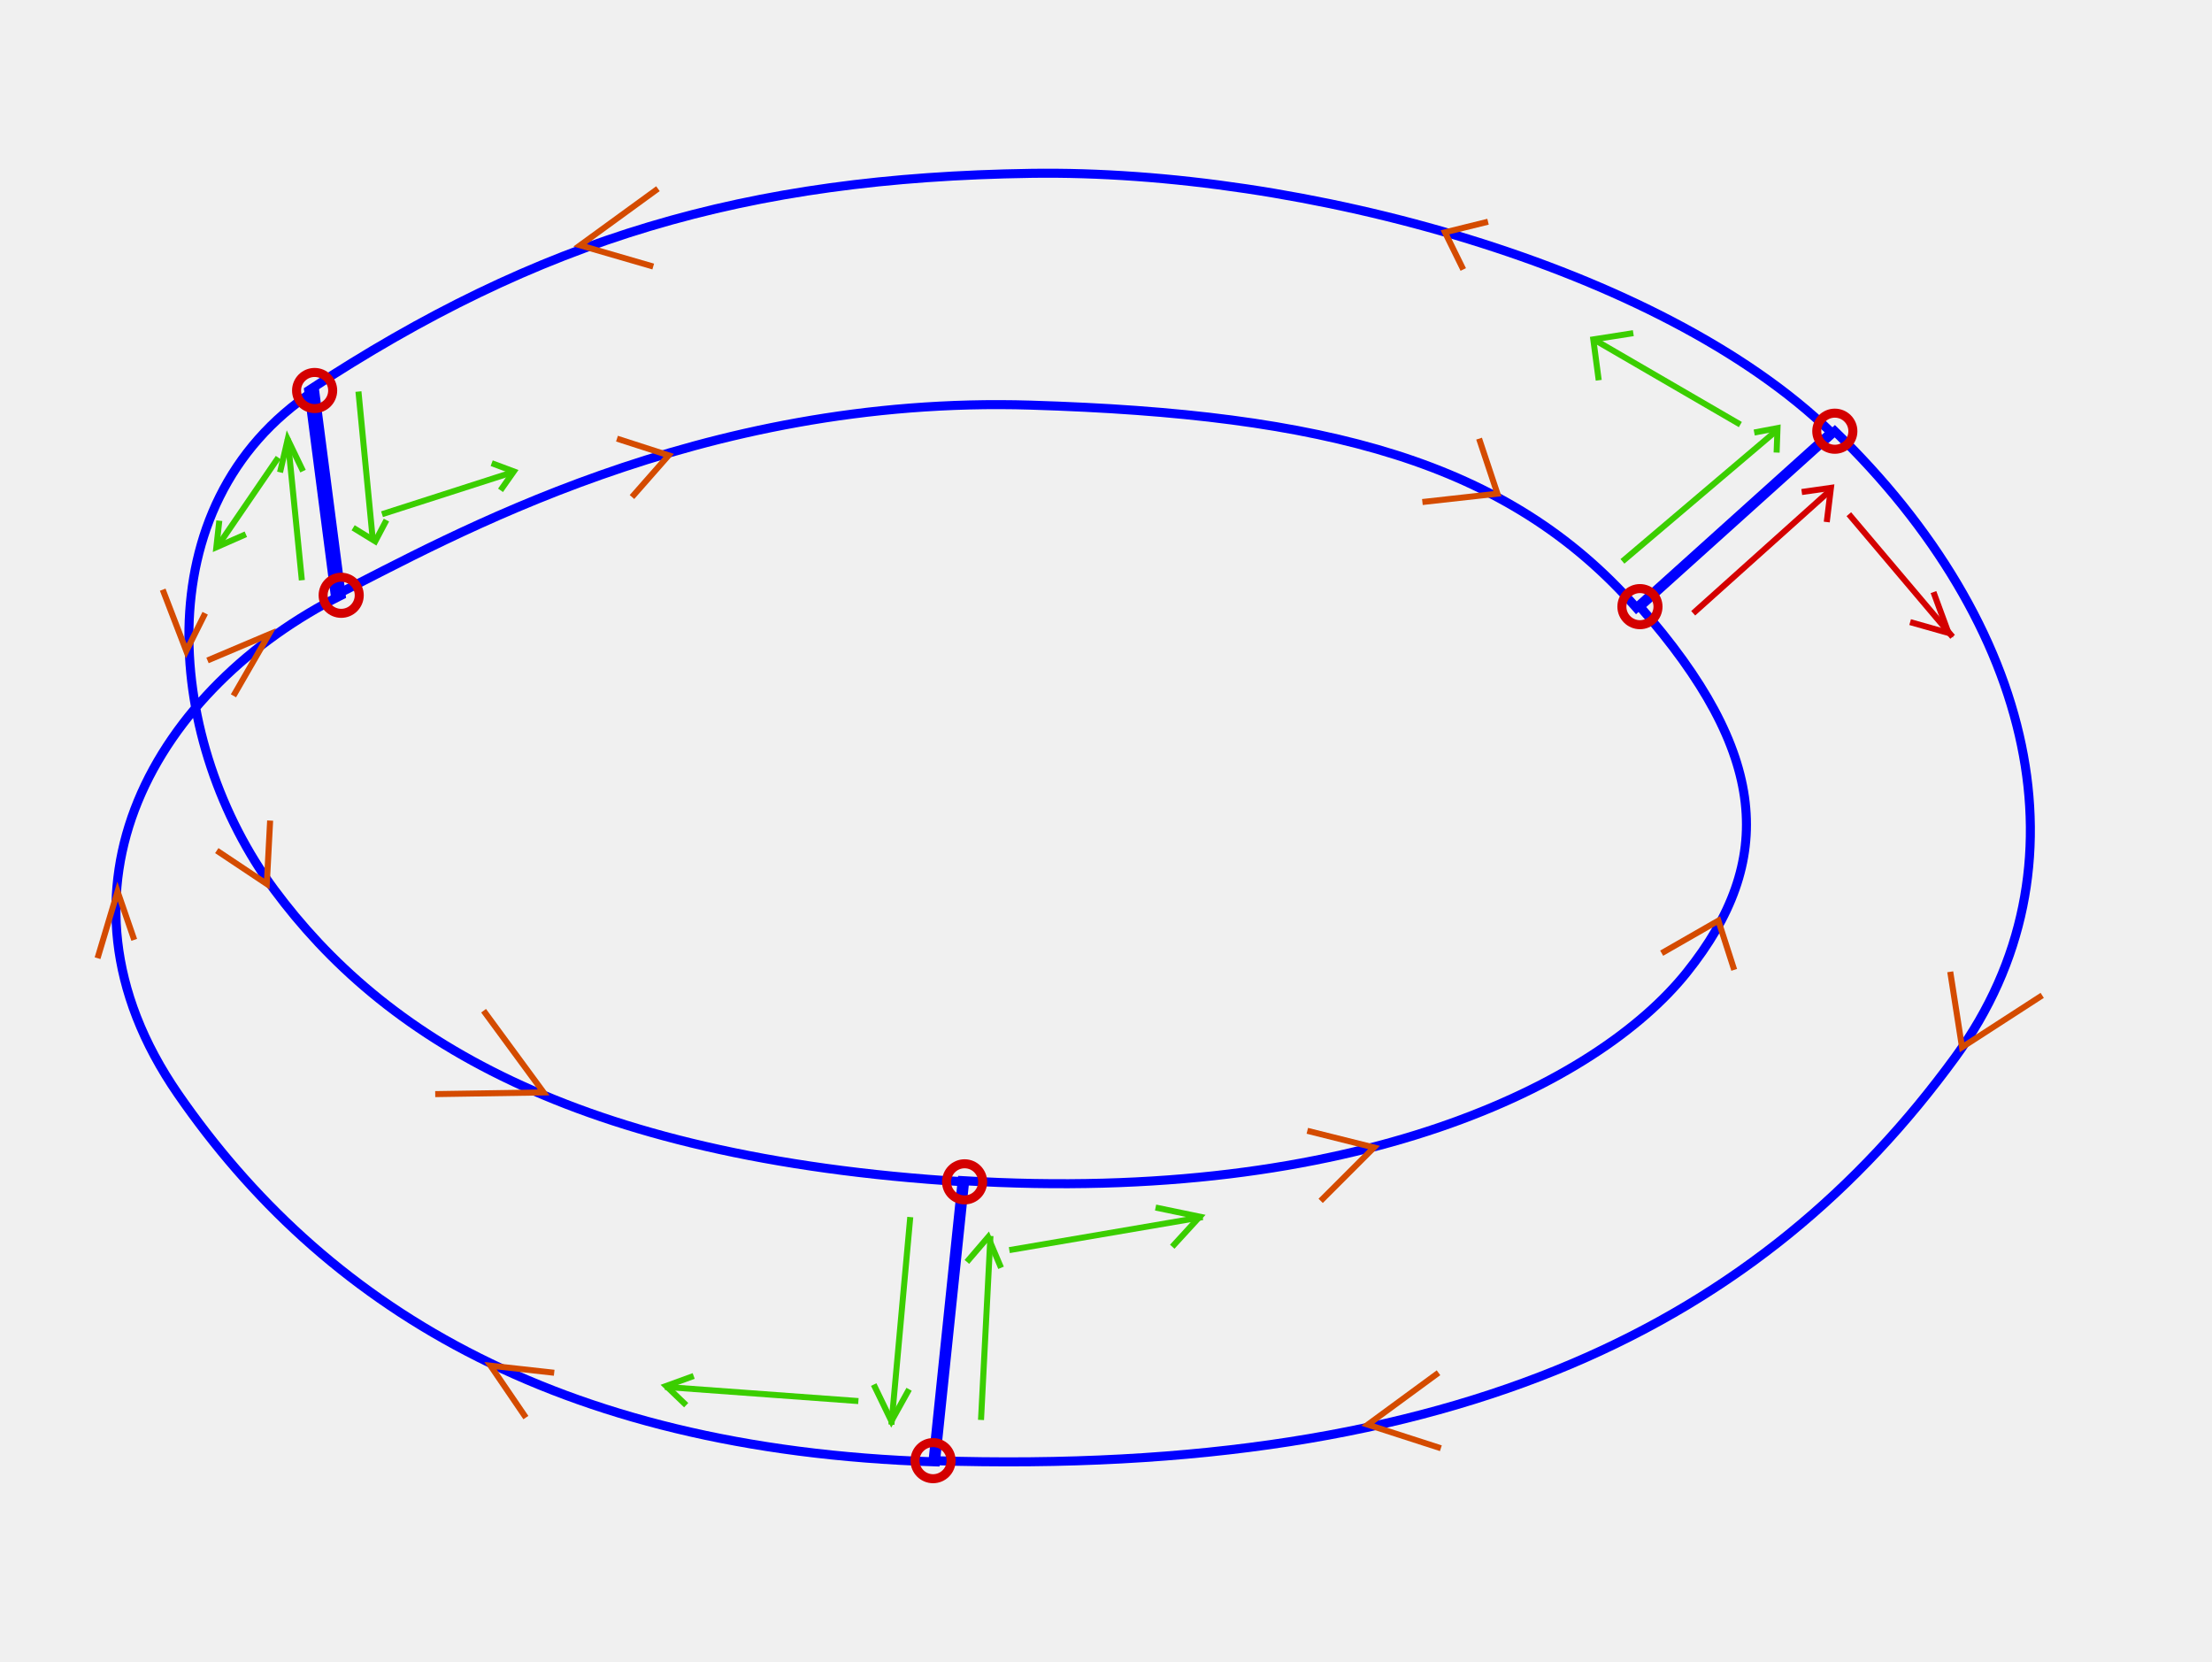
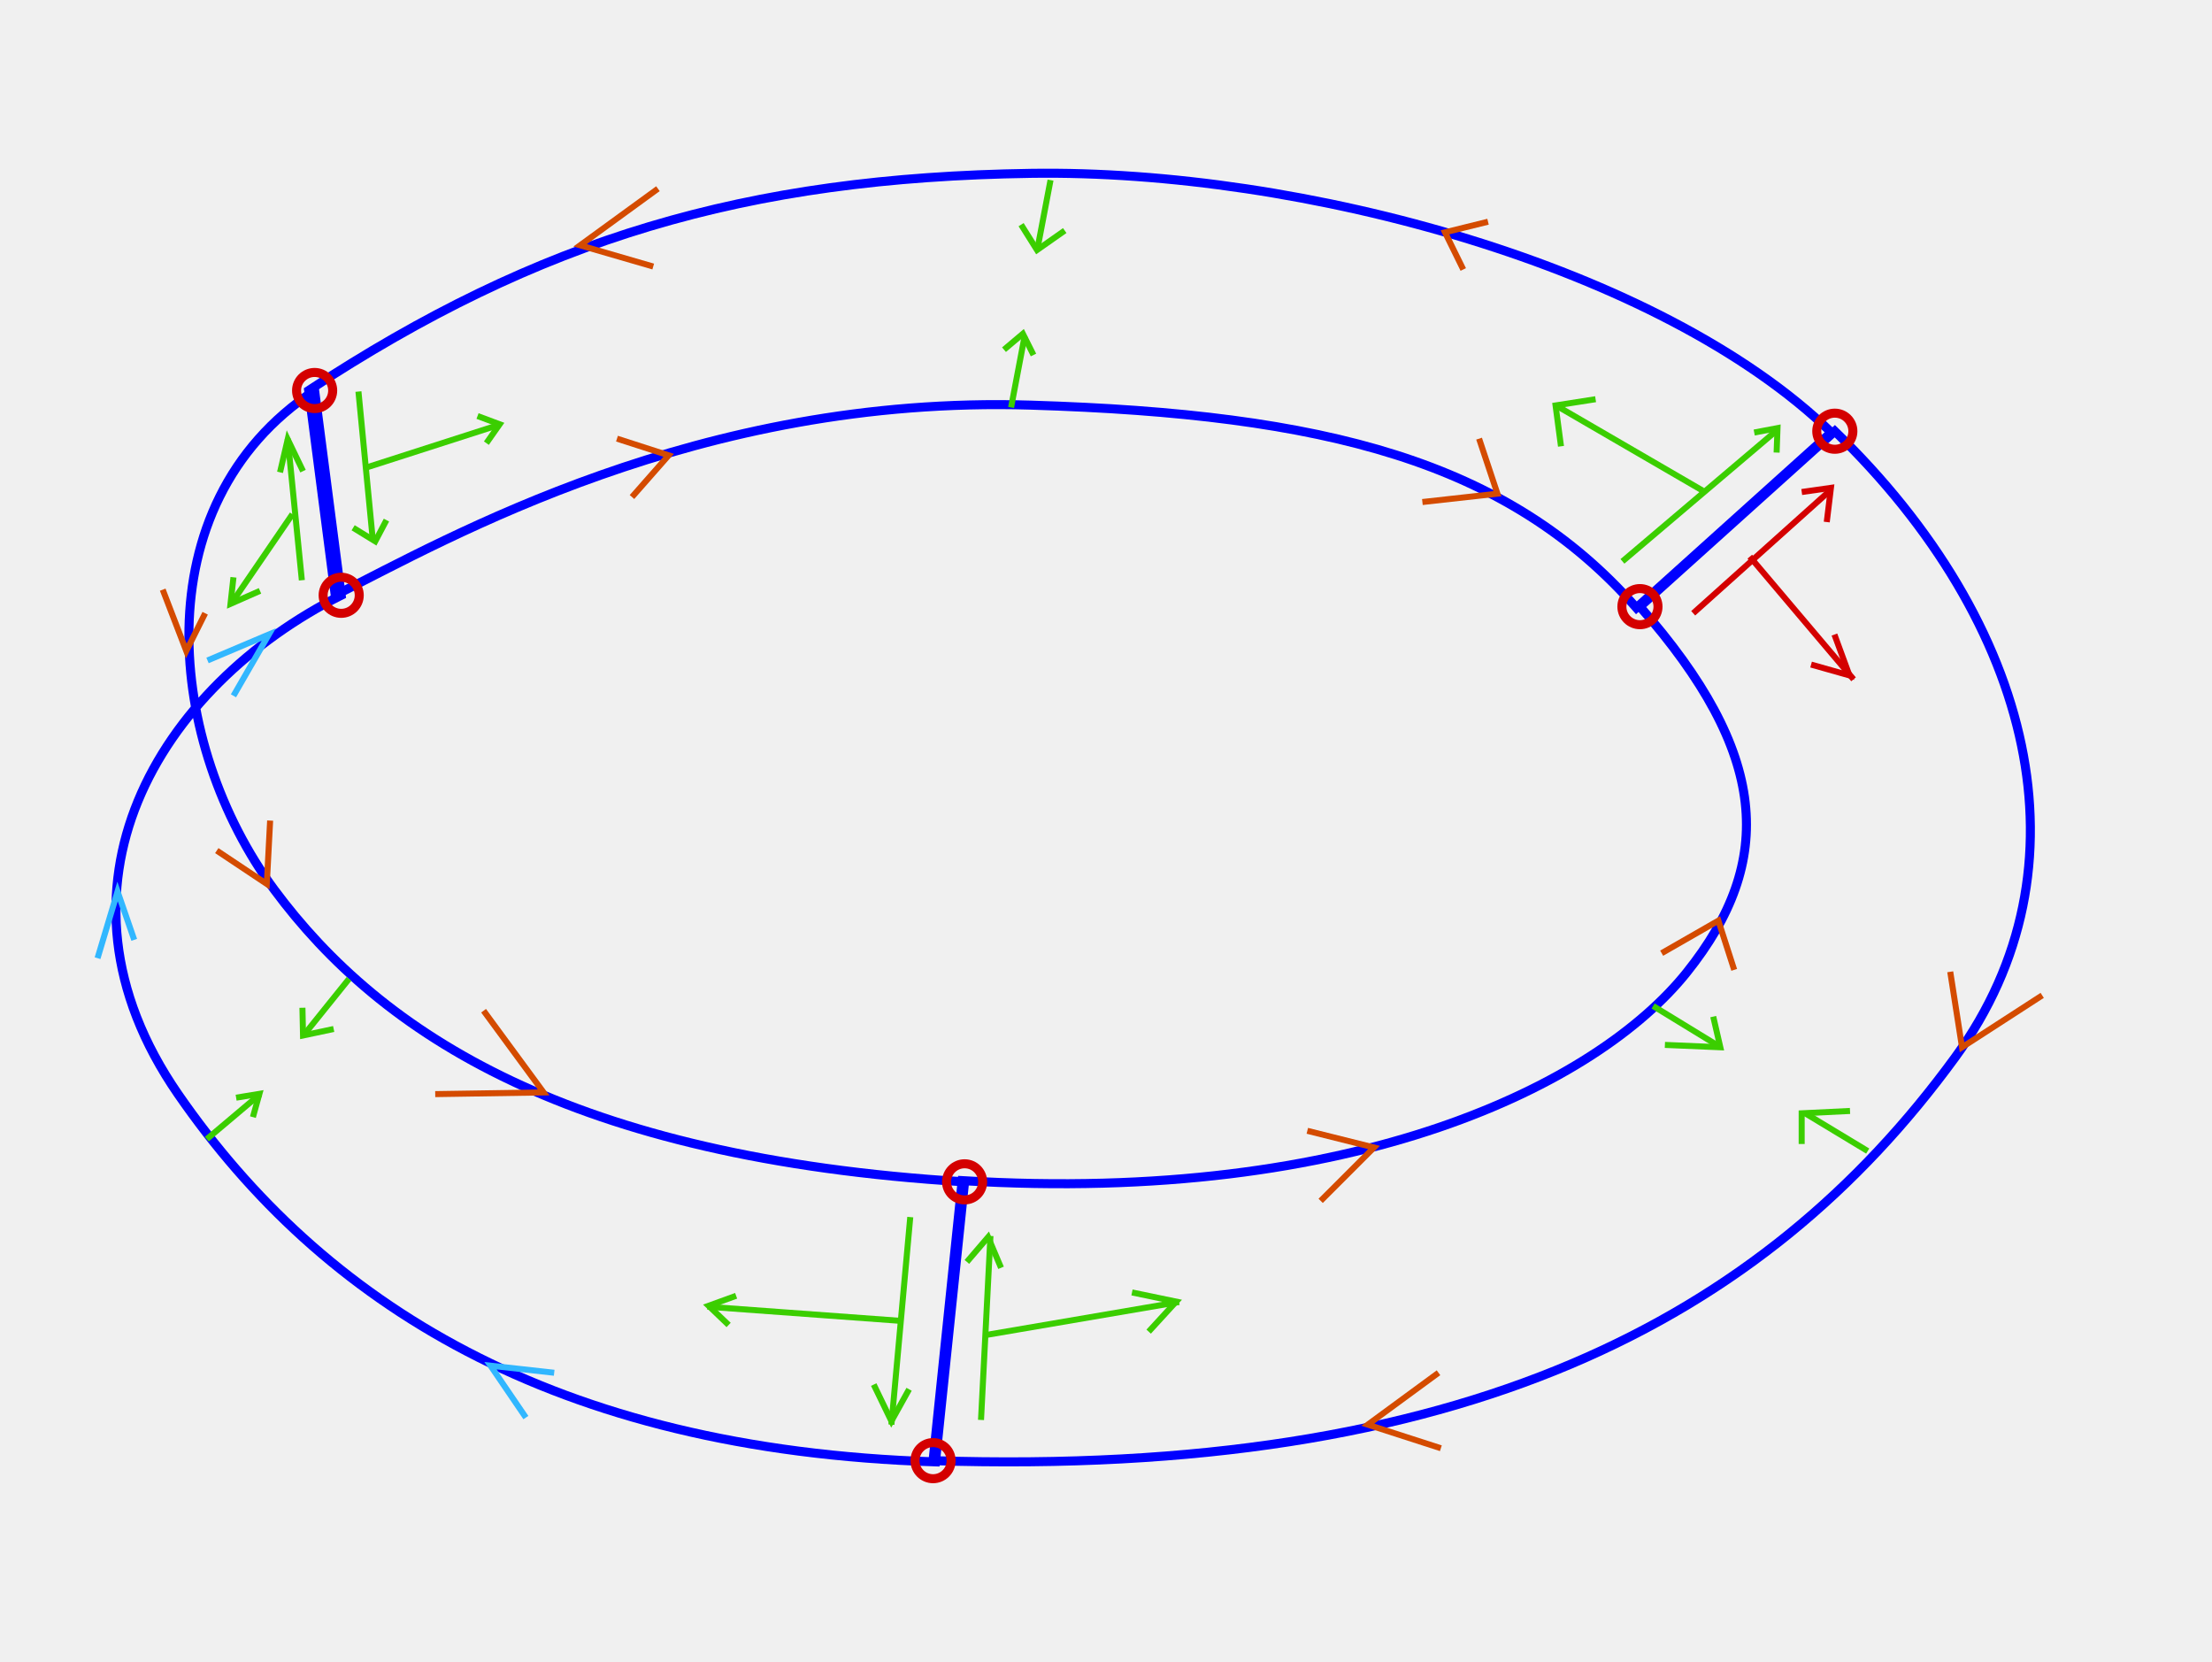
<svg xmlns="http://www.w3.org/2000/svg" version="1.1" id="Layer_1" x="0px" y="0px" width="734.963px" height="551.972px" viewBox="0 0 734.963 551.972" enable-background="new 0 0 734.963 551.972" xml:space="preserve">
  <defs id="defs20" />
  <path fill="#0081CD" stroke="#000000" stroke-width="3" stroke-miterlimit="10" d="M342.519,134.583  c98,3,158.387,18.652,201.193,67.326l64.751-58.276c-56.906-55.093-175.815-87.395-265.944-86.05  c-94.727,1.414-163.225,21.651-239.961,72.125l8.827,68.022C149.013,178.865,231.938,131.197,342.519,134.583z" id="path3" style="fill:none;stroke:#0000ff;stroke-opacity:1" />
  <path fill="#BC1E47" stroke="#000000" stroke-width="3" stroke-miterlimit="10" d="M59.267,363.601  c-47.768-69-6.035-135.706,54.099-165.853l-8.827-68.022C46.577,167.85,55.622,247.671,91.171,295.601  c35.548,47.93,98.328,89,229.328,97l-9.678,93.023C183.499,481.601,107.033,432.601,59.267,363.601z" id="path4" style="fill:none;stroke:#0000ff;stroke-opacity:1" />
  <path fill="#0EEFB1" stroke="#000000" stroke-width="3" stroke-miterlimit="10" d="M649.659,351.195  c45.962-63,26.038-144-40.018-207.95l-64.751,58.276c42.807,48.674,45.27,84.373,15.538,121.523s-109.731,77.15-240.731,69.15  l-9.678,93.023C486.331,490.79,585.807,438.717,649.659,351.195z" id="path6" style="fill:none;stroke:#0000ff;stroke-opacity:1" />
  <path fill="#CC33CC" d="M63.573,210.895c-0.771-23.5,1.212-38.996,7.13-53.934" id="path7" style="fill:none" />
  <path fill="#BC1E47" d="M39.769,290.145c2-33,16.429-81.919,20.75-97.25c-1.25,41.25,4,60.5,12.5,79.5" id="path8" style="fill:none" />
  <path fill="#009246" d="M26.769,349.645c0,0,3.125-34.75,8.625-58.25c-0.5,31.5,8.625,53.25,8.625,53.25L26.769,349.645z" id="path9" style="fill:none" />
  <circle fill="#FFFFFF" stroke="#000000" stroke-width="3" stroke-miterlimit="10" cx="104.538" cy="129.726" r="6" id="circle11" style="fill:none;stroke:#d40000;stroke-opacity:1" />
  <circle fill="#FFFFFF" stroke="#000000" stroke-width="3" stroke-miterlimit="10" cx="113.365" cy="197.748" r="6" id="circle12" style="fill:none;stroke:#d40000;stroke-opacity:1" />
  <circle fill="#FFFFFF" stroke="#000000" stroke-width="3" stroke-miterlimit="10" cx="544.891" cy="201.521" r="6" id="circle13" style="fill:none;stroke:#d40000;stroke-opacity:1" />
  <circle fill="#FFFFFF" stroke="#000000" stroke-width="3" stroke-miterlimit="10" cx="609.642" cy="143.245" r="6" id="circle14" style="fill:none;stroke:#d40000;stroke-opacity:1" />
  <circle fill="#FFFFFF" stroke="#000000" stroke-width="3" stroke-miterlimit="10" cx="320.499" cy="392.601" r="6" id="circle17" style="fill:none;stroke:#d40000;stroke-opacity:1" />
  <circle fill="#FFFFFF" stroke="#000000" stroke-width="3" stroke-miterlimit="10" cx="310.02" cy="485.218" r="6" id="circle18" style="fill:none;stroke:#d40000;stroke-opacity:1" />
  <path style="fill:none;fill-opacity:1;stroke:#3bce00;stroke-opacity:1;stroke-width:2;stroke-dasharray:none" d="m 539.077,186.483 51.714,-43.878" id="path21" />
-   <path style="fill:none;fill-opacity:1;stroke:#3bce00;stroke-opacity:1;stroke-width:2;stroke-dasharray:none" d="M 578.254,141.038 529.675,112.83" id="path22" />
+   <path style="fill:none;fill-opacity:1;stroke:#3bce00;stroke-width:2;stroke-dasharray:none;stroke-opacity:1" d="M 565.718,162.977 517.138,134.769" id="path22" />
  <path style="fill:none;fill-opacity:1;stroke:#3bce00;stroke-opacity:1;stroke-width:2;stroke-dasharray:none" d="m 119.098,130.068 4.701,48.58" id="path23" />
-   <path style="fill:none;fill-opacity:1;stroke:#3bce00;stroke-opacity:1;stroke-width:2;stroke-dasharray:none" d="M 126.934,170.812 170.812,156.709" id="path24" />
+   <path style="fill:none;fill-opacity:1;stroke:#3bce00;stroke-width:2;stroke-dasharray:none;stroke-opacity:1" d="m 122.233,155.141 43.878,-14.104" id="path24" />
  <path style="fill:none;fill-opacity:1;stroke:#3bce00;stroke-opacity:1;stroke-width:2;stroke-dasharray:none" d="M 100.293,192.751 95.592,145.739" id="path25" />
-   <path style="fill:none;fill-opacity:1;stroke:#3bce00;stroke-opacity:1;stroke-width:2;stroke-dasharray:none" d="M 92.458,152.007 72.086,181.782" id="path26" />
+   <path style="fill:none;fill-opacity:1;stroke:#3bce00;stroke-width:2;stroke-dasharray:none;stroke-opacity:1" d="M 97.159,170.812 76.787,200.587" id="path26" />
  <path style="fill:none;fill-opacity:1;stroke:#3bce00;stroke-opacity:1;stroke-width:2;stroke-dasharray:none" d="m 302.447,404.308 -6.268,68.952" id="path27" />
-   <path style="fill:none;fill-opacity:1;stroke:#3bce00;stroke-opacity:1;stroke-width:2;stroke-dasharray:none" d="m 285.21,465.424 -64.251,-4.701" id="path28" />
+   <path style="fill:none;fill-opacity:1;stroke:#3bce00;stroke-width:2;stroke-dasharray:none;stroke-opacity:1" d="m 299.313,438.784 -64.251,-4.701" id="path28" />
  <path style="fill:none;fill-opacity:1;stroke:#3bce00;stroke-opacity:1;stroke-width:2;stroke-dasharray:none" d="m 325.954,471.693 3.134,-61.116" id="path29" />
-   <path style="fill:none;fill-opacity:1;stroke:#3bce00;stroke-opacity:1;stroke-width:2;stroke-dasharray:none" d="m 335.356,415.278 64.251,-10.97" id="path30" />
+   <path style="fill:none;fill-opacity:1;stroke:#3bce00;stroke-width:2;stroke-dasharray:none;stroke-opacity:1" d="m 327.521,443.485 64.251,-10.97" id="path30" />
  <path style="fill:none;fill-opacity:1;stroke:#d40000;stroke-opacity:1;stroke-width:2;stroke-dasharray:none" d="M 562.584,203.721 608.029,162.977" id="path31" />
-   <path style="fill:none;fill-opacity:1;stroke:#d40000;stroke-opacity:1;stroke-width:2;stroke-dasharray:none" d="m 614.297,170.812 34.476,40.744" id="path32" />
-   <path style="fill:none;fill-opacity:1;stroke:#d40000;stroke-width:2;stroke-dasharray:none;stroke-opacity:1" d="M 531.242,125.367 Z" id="path33" />
-   <path style="fill:none;fill-opacity:1;stroke:#3bce00;stroke-width:2;stroke-dasharray:none;stroke-opacity:1" d="m 542.69,110.671 -13.297,2.078 1.801,13.574" id="path35" />
+   <path style="fill:none;fill-opacity:1;stroke:#d40000;stroke-width:2;stroke-dasharray:none;stroke-opacity:1" d="m 581.389,184.916 34.476,40.744" id="path32" />
+   <path style="fill:none;fill-opacity:1;stroke:#d40000;stroke-width:2;stroke-dasharray:none;stroke-opacity:1" d="M 518.705,147.306 Z" id="path33" />
+   <path style="fill:none;fill-opacity:1;stroke:#3bce00;stroke-width:2;stroke-dasharray:none;stroke-opacity:1" d="m 530.154,132.61 -13.297,2.078 1.801,13.574" id="path35" />
  <path style="fill:none;fill-opacity:1;stroke:#3bce00;stroke-width:2;stroke-dasharray:none;stroke-opacity:1" d="m 582.858,143.682 7.737,-1.469 -0.294,8.129" id="path36" />
  <path style="fill:none;fill-opacity:1;stroke:#3bce00;stroke-width:2;stroke-dasharray:none;stroke-opacity:1" d="m 117.336,175.318 7.346,4.505 3.722,-7.052" id="path37" />
-   <path style="fill:none;fill-opacity:1;stroke:#3bce00;stroke-width:2;stroke-dasharray:none;stroke-opacity:1" d="m 163.369,153.868 7.346,2.742 -4.407,6.268" id="path38" />
+   <path style="fill:none;fill-opacity:1;stroke:#3bce00;stroke-width:2;stroke-dasharray:none;stroke-opacity:1" d="m 158.667,138.197 7.346,2.742 -4.407,6.268" id="path38" />
  <path style="fill:none;fill-opacity:1;stroke:#3bce00;stroke-width:2;stroke-dasharray:none;stroke-opacity:1" d="m 93.046,156.904 2.547,-10.97 5.093,10.578" id="path39" />
-   <path style="fill:none;fill-opacity:1;stroke:#3bce00;stroke-width:2;stroke-dasharray:none;stroke-opacity:1" d="m 72.869,172.967 -0.979,8.815 9.794,-4.309" id="path40" />
-   <path style="fill:none;fill-opacity:1;stroke:#3bce00;stroke-width:2;stroke-dasharray:none;stroke-opacity:1" d="m 230.484,457.09 -9.142,3.324 6.649,6.372" id="path41" />
-   <path style="fill:none;fill-opacity:1;stroke:#3bce00;stroke-width:2;stroke-dasharray:none;stroke-opacity:1" d="m 383.955,401.131 14.682,3.047 -9.142,9.973" id="path44" />
+   <path style="fill:none;fill-opacity:1;stroke:#3bce00;stroke-width:2;stroke-dasharray:none;stroke-opacity:1" d="m 77.571,191.772 -0.979,8.815 9.794,-4.309" id="path40" />
+   <path style="fill:none;fill-opacity:1;stroke:#3bce00;stroke-width:2;stroke-dasharray:none;stroke-opacity:1" d="m 244.588,430.449 -9.142,3.324 6.649,6.372" id="path41" />
+   <path style="fill:none;fill-opacity:1;stroke:#3bce00;stroke-width:2;stroke-dasharray:none;stroke-opacity:1" d="m 376.12,429.339 14.682,3.047 -9.142,9.973" id="path44" />
  <path style="fill:none;fill-opacity:1;stroke:#d40000;stroke-width:2;stroke-dasharray:none;stroke-opacity:1" d="m 598.649,163.444 9.696,-1.385 -1.385,11.358" id="path45" />
-   <path style="fill:none;fill-opacity:1;stroke:#d40000;stroke-width:2;stroke-dasharray:none;stroke-opacity:1" d="m 634.662,206.66 12.743,3.601 -4.986,-13.574" id="path46" />
+   <path style="fill:none;fill-opacity:1;stroke:#d40000;stroke-width:2;stroke-dasharray:none;stroke-opacity:1" d="m 601.754,220.764 12.743,3.601 -4.986,-13.574" id="path46" />
  <path style="fill:none;fill-opacity:1;stroke:#d44b00;stroke-width:2;stroke-dasharray:none;stroke-opacity:1" d="m 494.415,73.653 -14.3,3.526 6.072,12.341" id="path47" />
  <path style="fill:none;fill-opacity:1;stroke:#d44b00;stroke-width:2;stroke-dasharray:none;stroke-opacity:1" d="m 218.608,62.683 -25.857,18.805 24.29,7.052" id="path50" />
  <path style="fill:none;fill-opacity:1;stroke:#d44b00;stroke-width:2;stroke-dasharray:none;stroke-opacity:1" d="m 54.064,195.886 7.835,20.372 6.268,-12.537" id="path53" />
-   <path style="fill:none;fill-opacity:1;stroke:#d44b00;stroke-width:2;stroke-dasharray:none;stroke-opacity:1" d="m 184.133,456.022 -21.156,-2.351 11.753,17.238" id="path57" />
-   <path style="fill:none;fill-opacity:1;stroke:#d44b00;stroke-width:2;stroke-dasharray:none;stroke-opacity:1" d="m 68.952,219.392 20.372,-8.619 -11.753,20.372" id="path61" />
+   <path style="fill:none;fill-opacity:1;stroke:#31b7ff;stroke-width:2;stroke-dasharray:none;stroke-opacity:1" d="m 184.133,456.022 -21.156,-2.351 11.753,17.238" id="path57" />
+   <path style="fill:none;fill-opacity:1;stroke:#31b7ff;stroke-width:2;stroke-dasharray:none;stroke-opacity:1" d="m 68.952,219.392 20.372,-8.619 -11.753,20.372" id="path61" />
  <path style="fill:none;fill-opacity:1;stroke:#d44b00;stroke-width:2;stroke-dasharray:none;stroke-opacity:1" d="m 204.998,145.715 17.175,5.54 -12.189,13.851" id="path62" />
  <path style="fill:none;fill-opacity:1;stroke:#d44b00;stroke-width:2;stroke-dasharray:none;stroke-opacity:1" d="m 491.441,145.715 6.095,18.284 -24.932,2.77" id="path64" />
-   <path style="fill:none;fill-opacity:1;stroke:#d44b00;stroke-width:2;stroke-dasharray:none;stroke-opacity:1" d="m 44.601,312.206 -5.54,-16.067 -6.649,22.162" id="path65" />
+   <path style="fill:none;fill-opacity:1;stroke:#31b7ff;stroke-width:2;stroke-dasharray:none;stroke-opacity:1" d="m 44.601,312.206 -5.54,-16.067 -6.649,22.162" id="path65" />
  <path style="fill:none;fill-opacity:1;stroke:#d44b00;stroke-width:2;stroke-dasharray:none;stroke-opacity:1" d="m 160.674,335.753 19.946,27.148 -36.013,0.554" id="path66" />
  <path style="fill:none;fill-opacity:1;stroke:#d44b00;stroke-width:2;stroke-dasharray:none;stroke-opacity:1" d="m 89.756,272.592 -1.108,21.054 -16.621,-11.081" id="path67" />
  <path style="fill:none;fill-opacity:1;stroke:#d44b00;stroke-width:2;stroke-dasharray:none;stroke-opacity:1" d="m 434.374,375.645 22.162,5.54 -17.73,17.73" id="path68" />
  <path style="fill:none;fill-opacity:1;stroke:#d44b00;stroke-width:2;stroke-dasharray:none;stroke-opacity:1" d="m 552.109,316.639 18.838,-10.804 5.263,16.344" id="path69" />
  <path style="fill:none;fill-opacity:1;stroke:#d44b00;stroke-width:2;stroke-dasharray:none;stroke-opacity:1" d="m 647.99,322.82 3.918,25.073 26.64,-17.238" id="path70" />
  <path style="fill:none;fill-opacity:1;stroke:#d44b00;stroke-width:2;stroke-dasharray:none;stroke-opacity:1" d="m 477.961,456.022 -23.506,17.238 24.29,7.835" id="path71" />
  <path style="fill:none;fill-opacity:1;stroke:#3bce00;stroke-width:2;stroke-dasharray:none;stroke-opacity:1" d="m 290.303,459.94 5.877,12.145 5.877,-10.578" id="path72" />
  <path style="fill:none;fill-opacity:1;stroke:#3bce00;stroke-width:2;stroke-dasharray:none;stroke-opacity:1" d="m 321.252,419.195 7.052,-8.227 4.309,10.186" id="path73" />
+   <path style="fill:#d44b00;fill-opacity:1;stroke:#3bce00;stroke-width:2;stroke-opacity:1" d="M 349.05,80.891 Z" id="path1" />
+   <path style="fill:none;fill-opacity:1;stroke:#3bce00;stroke-width:2;stroke-opacity:1" d="m 349.05,59.837 -4.432,23.27" id="path2" />
+   <path style="fill:none;fill-opacity:1;stroke:#3bce00;stroke-width:2;stroke-opacity:1" d="m 339.274,74.632 5.289,8.423 9.207,-6.464" id="path5" />
+   <path style="fill:none;fill-opacity:1;stroke:#3bce00;stroke-width:2;stroke-opacity:1" d="m 340.449,111.655 -4.505,23.702" id="path11" />
+   <path style="fill:none;fill-opacity:1;stroke:#3bce00;stroke-width:2;stroke-opacity:1" d="m 333.593,116.16 6.268,-5.289 3.526,7.052" id="path12" />
+   <path style="fill:#00ff00;fill-opacity:1;stroke:#3bce00;stroke-width:2;stroke-opacity:1" d="m 115.964,325.17 -14.496,18.021" id="path14" />
+   <path style="fill:none;fill-opacity:1;stroke:#3bce00;stroke-width:2;stroke-opacity:1" d="m 100.489,334.769 0.196,9.207 10.186,-2.155" id="path15" />
+   <path style="fill:none;fill-opacity:1;stroke:none;stroke-width:2;stroke-opacity:1" d="M 67.04,376.753 83.107,365.118" id="path16" />
+   <path style="fill:none;fill-opacity:1;stroke:#3bce00;stroke-width:2;stroke-opacity:1" d="M 68.702,378.415 86.432,363.456" id="path17" />
+   <path style="fill:none;fill-opacity:1;stroke:#3bce00;stroke-width:2;stroke-opacity:1" d="m 78.452,364.641 7.737,-1.273 -2.155,7.737" id="path18" />
+   <path style="fill:none;fill-opacity:1;stroke:#3bce00;stroke-width:2;stroke-opacity:1" d="m 549.263,334.181 21.156,12.928" id="path19" />
+   <path style="fill:none;fill-opacity:1;stroke:#3bce00;stroke-width:2;stroke-opacity:1" d="m 569.244,337.707 2.351,10.186 -18.413,-0.784" id="path20" />
+   <path style="fill:none;fill-opacity:1;stroke:#3bce00;stroke-width:2;stroke-opacity:1" d="M 620.566,382.369 599.802,369.832" id="path34" />
+   <path style="fill:none;fill-opacity:1;stroke:#3bce00;stroke-width:2;stroke-opacity:1" d="m 614.689,369.049 -16.063,0.784 v 10.186" id="path42" />
</svg>
